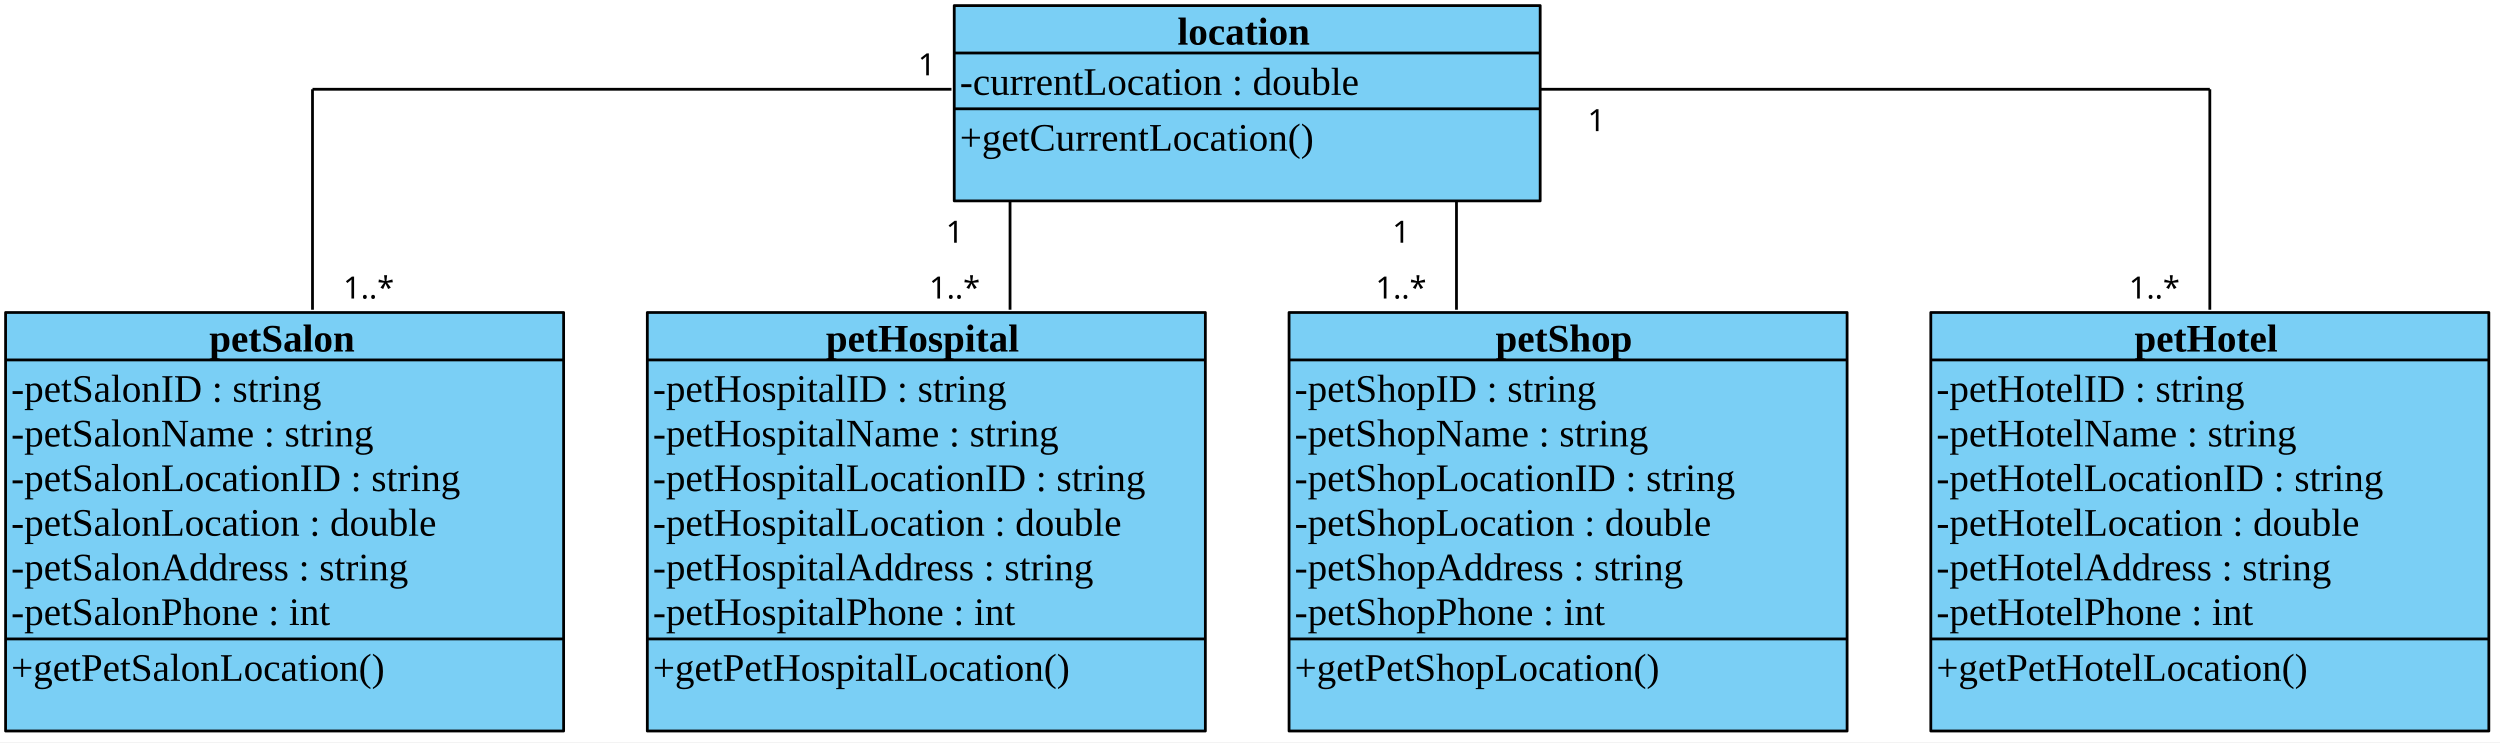
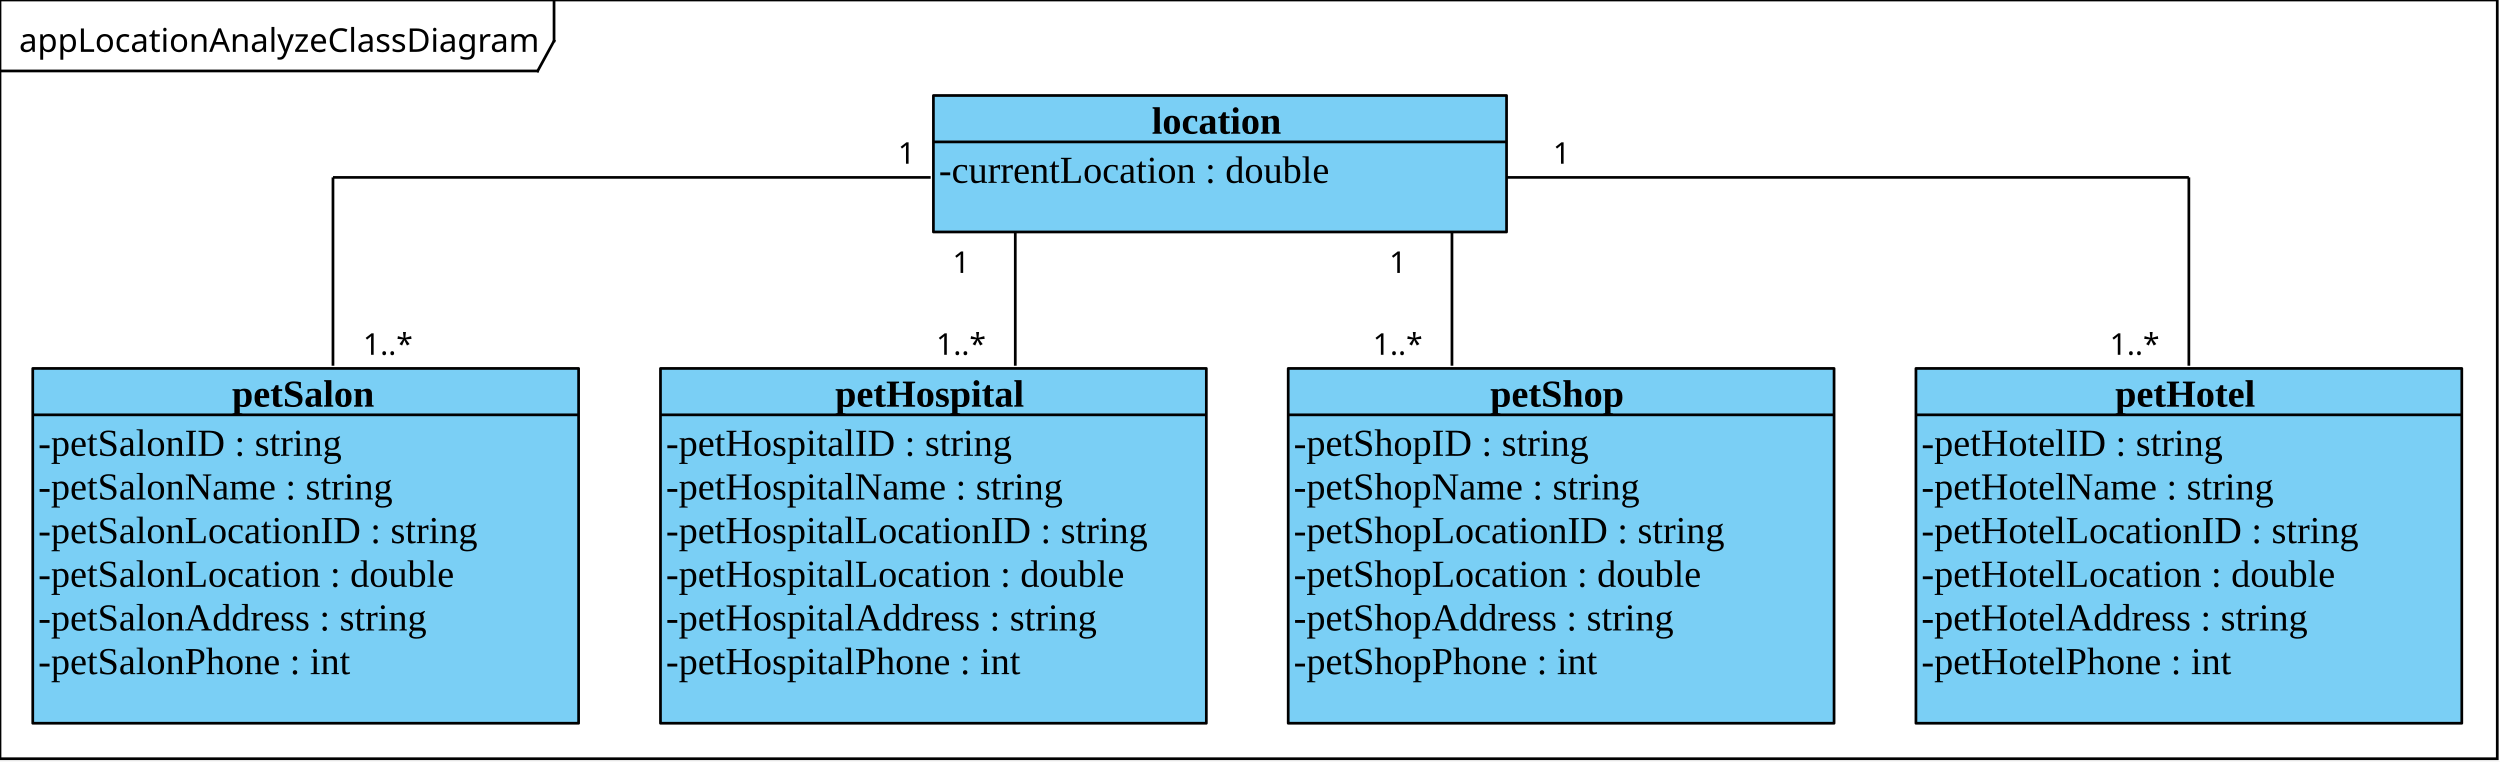
- <svg xmlns="http://www.w3.org/2000/svg" style="fill-opacity:1; color-rendering:auto; color-interpolation:auto; stroke:black; text-rendering:auto; stroke-linecap:square; stroke-miterlimit:10; stroke-opacity:1; shape-rendering:auto; fill:black; stroke-dasharray:none; font-weight:normal; stroke-width:1; font-family:'Dialog'; font-style:normal; stroke-linejoin:miter; font-size:12; stroke-dashoffset:0; image-rendering:auto;" width="896" height="266">
+ <svg xmlns="http://www.w3.org/2000/svg" style="fill-opacity:1; color-rendering:auto; color-interpolation:auto; stroke:black; text-rendering:auto; stroke-linecap:square; stroke-miterlimit:10; stroke-opacity:1; shape-rendering:auto; fill:black; stroke-dasharray:none; font-weight:normal; stroke-width:1; font-family:'Dialog'; font-style:normal; stroke-linejoin:miter; font-size:12; stroke-dashoffset:0; image-rendering:auto;" width="916" height="279">
  <defs id="genericDefs" />
  <g>
    <defs id="defs1">
      <clipPath clipPathUnits="userSpaceOnUse" id="clipPath1">
-         <path d="M-3 -3 L207 -3 L207 157 L-3 157 L-3 -3 Z" />
+         <path d="M-3 -3 L207 -3 L207 137 L-3 137 L-3 -3 Z" />
      </clipPath>
      <clipPath clipPathUnits="userSpaceOnUse" id="clipPath2">
-         <path d="M0 0 L0 140 L200 140 L200 0 Z" />
+         <path d="M0 0 L0 120 L200 120 L200 0 Z" />
      </clipPath>
      <clipPath clipPathUnits="userSpaceOnUse" id="clipPath3">
        <path d="M0 0 L200 0 L200 17 L0 17 L0 0 Z" />
      </clipPath>
      <clipPath clipPathUnits="userSpaceOnUse" id="clipPath4">
-         <path d="M-3 -3 L217 -3 L217 77 L-3 77 L-3 -3 Z" />
+         <path d="M-3 -3 L217 -3 L217 57 L-3 57 L-3 -3 Z" />
      </clipPath>
      <clipPath clipPathUnits="userSpaceOnUse" id="clipPath5">
-         <path d="M0 0 L0 60 L210 60 L210 0 Z" />
+         <path d="M0 0 L0 40 L210 40 L210 0 Z" />
      </clipPath>
      <clipPath clipPathUnits="userSpaceOnUse" id="clipPath6">
        <path d="M0 0 L210 0 L210 17 L0 17 L0 0 Z" />
      </clipPath>
      <clipPath clipPathUnits="userSpaceOnUse" id="clipPath7">
        <path d="M-3 -3 L47 -3 L47 27 L-3 27 L-3 -3 Z" />
      </clipPath>
      <clipPath clipPathUnits="userSpaceOnUse" id="clipPath8">
-         <path d="M0 0 L104 0 L104 143 L0 143 L0 0 Z" />
+         <path d="M0 0 L104 0 L104 153 L0 153 L0 0 Z" />
      </clipPath>
      <clipPath clipPathUnits="userSpaceOnUse" id="clipPath9">
-         <path d="M0 0 L344 0 L344 183 L0 183 L0 0 Z" />
+         <path d="M0 0 L354 0 L354 173 L0 173 L0 0 Z" />
      </clipPath>
      <clipPath clipPathUnits="userSpaceOnUse" id="clipPath10">
-         <path d="M0 0 L333 0 L333 183 L0 183 L0 0 Z" />
+         <path d="M0 0 L323 0 L323 173 L0 173 L0 0 Z" />
      </clipPath>
      <clipPath clipPathUnits="userSpaceOnUse" id="clipPath11">
        <path d="M0 0 L40 0 L40 20 L0 20 L0 0 Z" />
      </clipPath>
    </defs>
    <g style="fill:white; text-rendering:geometricPrecision; stroke:white;">
-       <rect x="0" y="0" width="896" style="stroke:none;" height="266" />
+       <rect x="0" y="0" width="916" style="stroke:none;" height="279" />
+       <rect x="58" y="108" transform="translate(-58,-108)" width="915" style="fill:none; stroke:black;" height="278" />
+       <text x="65" y="127" transform="translate(-58,-108)" style="fill:black; stroke:none;" xml:space="preserve">appLocationAnalyzeClassDiagram</text>
+       <line transform="translate(-58,-108)" x1="58" x2="255" y1="134" style="fill:none; stroke:black;" y2="134" />
+       <line transform="translate(-58,-108)" x1="261" x2="261" y1="108" style="fill:none; stroke:black;" y2="123" />
+       <line transform="translate(-58,-108)" x1="261" x2="255" y1="123" style="fill:none; stroke:black;" y2="134" />
    </g>
-     <g transform="translate(232,112)" style="font-size:14; fill:rgb(122,207,245); text-rendering:geometricPrecision; font-family:'Times New Roman'; stroke:rgb(122,207,245); font-weight:bold;">
-       <rect x="0" y="0" width="200" style="clip-path:url(#clipPath1); stroke:none;" height="150" />
+     <g transform="translate(242,135)" style="font-size:14; fill:rgb(122,207,245); text-rendering:geometricPrecision; font-family:'Times New Roman'; stroke:rgb(122,207,245); font-weight:bold;">
+       <rect x="0" y="0" width="200" style="clip-path:url(#clipPath1); stroke:none;" height="130" />
    </g>
-     <g transform="translate(232,112)" style="font-size:14; stroke-linecap:butt; text-rendering:geometricPrecision; font-family:'Times New Roman'; stroke-linejoin:round; font-weight:bold; stroke-miterlimit:0;">
-       <rect x="0" y="0" width="200" style="clip-path:url(#clipPath1); fill:none;" height="150" />
+     <g transform="translate(242,135)" style="font-size:14; stroke-linecap:butt; text-rendering:geometricPrecision; font-family:'Times New Roman'; stroke-linejoin:round; font-weight:bold; stroke-miterlimit:0;">
+       <rect x="0" y="0" width="200" style="clip-path:url(#clipPath1); fill:none;" height="130" />
      <line x1="0" x2="200" y1="17" style="clip-path:url(#clipPath1); fill:none;" y2="17" />
    </g>
-     <g style="text-rendering:geometricPrecision; font-size:14; font-family:'Times New Roman';" transform="translate(232,129)">
+     <g style="text-rendering:geometricPrecision; font-size:14; font-family:'Times New Roman';" transform="translate(242,152)">
      <text x="2" y="15" style="clip-path:url(#clipPath2); stroke:none;" xml:space="preserve">-petHospitalID : string</text>
      <text x="2" y="31" style="clip-path:url(#clipPath2); stroke:none;" xml:space="preserve">-petHospitalName : string</text>
      <text x="2" y="47" style="clip-path:url(#clipPath2); stroke:none;" xml:space="preserve">-petHospitalLocationID : string</text>
      <text x="2" y="63" style="clip-path:url(#clipPath2); stroke:none;" xml:space="preserve">-petHospitalLocation : double</text>
      <text x="2" y="79" style="clip-path:url(#clipPath2); stroke:none;" xml:space="preserve">-petHospitalAddress : string</text>
      <text x="2" y="95" style="clip-path:url(#clipPath2); stroke:none;" xml:space="preserve">-petHospitalPhone : int</text>
-       <line x1="0" x2="200" y1="100" style="stroke-linecap:butt; clip-path:url(#clipPath2); fill:none; stroke-linejoin:bevel; stroke-miterlimit:0;" y2="100" />
-       <text x="2" y="115" style="clip-path:url(#clipPath2); stroke:none;" xml:space="preserve">+getPetHospitalLocation()</text>
    </g>
-     <g transform="translate(232,112)" style="text-rendering:geometricPrecision; font-size:14; font-weight:bold; font-family:'Times New Roman';">
+     <g transform="translate(242,135)" style="text-rendering:geometricPrecision; font-size:14; font-weight:bold; font-family:'Times New Roman';">
      <text x="64" y="14" style="clip-path:url(#clipPath3); stroke:none;" xml:space="preserve">petHospital</text>
    </g>
-     <g transform="translate(462,112)" style="font-size:14; fill:rgb(122,207,245); text-rendering:geometricPrecision; font-family:'Times New Roman'; stroke:rgb(122,207,245); font-weight:bold;">
-       <rect x="0" y="0" width="200" style="clip-path:url(#clipPath1); stroke:none;" height="150" />
+     <g transform="translate(472,135)" style="font-size:14; fill:rgb(122,207,245); text-rendering:geometricPrecision; font-family:'Times New Roman'; stroke:rgb(122,207,245); font-weight:bold;">
+       <rect x="0" y="0" width="200" style="clip-path:url(#clipPath1); stroke:none;" height="130" />
    </g>
-     <g transform="translate(462,112)" style="font-size:14; stroke-linecap:butt; text-rendering:geometricPrecision; font-family:'Times New Roman'; stroke-linejoin:round; font-weight:bold; stroke-miterlimit:0;">
-       <rect x="0" y="0" width="200" style="clip-path:url(#clipPath1); fill:none;" height="150" />
+     <g transform="translate(472,135)" style="font-size:14; stroke-linecap:butt; text-rendering:geometricPrecision; font-family:'Times New Roman'; stroke-linejoin:round; font-weight:bold; stroke-miterlimit:0;">
+       <rect x="0" y="0" width="200" style="clip-path:url(#clipPath1); fill:none;" height="130" />
      <line x1="0" x2="200" y1="17" style="clip-path:url(#clipPath1); fill:none;" y2="17" />
    </g>
-     <g style="text-rendering:geometricPrecision; font-size:14; font-family:'Times New Roman';" transform="translate(462,129)">
+     <g style="text-rendering:geometricPrecision; font-size:14; font-family:'Times New Roman';" transform="translate(472,152)">
      <text x="2" y="15" style="clip-path:url(#clipPath2); stroke:none;" xml:space="preserve">-petShopID : string</text>
      <text x="2" y="31" style="clip-path:url(#clipPath2); stroke:none;" xml:space="preserve">-petShopName : string</text>
      <text x="2" y="47" style="clip-path:url(#clipPath2); stroke:none;" xml:space="preserve">-petShopLocationID : string</text>
      <text x="2" y="63" style="clip-path:url(#clipPath2); stroke:none;" xml:space="preserve">-petShopLocation : double</text>
      <text x="2" y="79" style="clip-path:url(#clipPath2); stroke:none;" xml:space="preserve">-petShopAddress : string</text>
      <text x="2" y="95" style="clip-path:url(#clipPath2); stroke:none;" xml:space="preserve">-petShopPhone : int</text>
-       <line x1="0" x2="200" y1="100" style="stroke-linecap:butt; clip-path:url(#clipPath2); fill:none; stroke-linejoin:bevel; stroke-miterlimit:0;" y2="100" />
-       <text x="2" y="115" style="clip-path:url(#clipPath2); stroke:none;" xml:space="preserve">+getPetShopLocation()</text>
    </g>
-     <g transform="translate(462,112)" style="text-rendering:geometricPrecision; font-size:14; font-weight:bold; font-family:'Times New Roman';">
+     <g transform="translate(472,135)" style="text-rendering:geometricPrecision; font-size:14; font-weight:bold; font-family:'Times New Roman';">
      <text x="74" y="14" style="clip-path:url(#clipPath3); stroke:none;" xml:space="preserve">petShop</text>
    </g>
-     <g transform="translate(2,112)" style="font-size:14; fill:rgb(122,207,245); text-rendering:geometricPrecision; font-family:'Times New Roman'; stroke:rgb(122,207,245); font-weight:bold;">
-       <rect x="0" y="0" width="200" style="clip-path:url(#clipPath1); stroke:none;" height="150" />
+     <g transform="translate(12,135)" style="font-size:14; fill:rgb(122,207,245); text-rendering:geometricPrecision; font-family:'Times New Roman'; stroke:rgb(122,207,245); font-weight:bold;">
+       <rect x="0" y="0" width="200" style="clip-path:url(#clipPath1); stroke:none;" height="130" />
    </g>
-     <g transform="translate(2,112)" style="font-size:14; stroke-linecap:butt; text-rendering:geometricPrecision; font-family:'Times New Roman'; stroke-linejoin:round; font-weight:bold; stroke-miterlimit:0;">
-       <rect x="0" y="0" width="200" style="clip-path:url(#clipPath1); fill:none;" height="150" />
+     <g transform="translate(12,135)" style="font-size:14; stroke-linecap:butt; text-rendering:geometricPrecision; font-family:'Times New Roman'; stroke-linejoin:round; font-weight:bold; stroke-miterlimit:0;">
+       <rect x="0" y="0" width="200" style="clip-path:url(#clipPath1); fill:none;" height="130" />
      <line x1="0" x2="200" y1="17" style="clip-path:url(#clipPath1); fill:none;" y2="17" />
    </g>
-     <g style="text-rendering:geometricPrecision; font-size:14; font-family:'Times New Roman';" transform="translate(2,129)">
+     <g transform="translate(12,152)" style="font-size:14; stroke-linecap:butt; text-rendering:geometricPrecision; font-family:'Times New Roman'; stroke-linejoin:round; stroke-miterlimit:0;">
      <text x="2" y="15" style="clip-path:url(#clipPath2); stroke:none;" xml:space="preserve">-petSalonID : string</text>
      <text x="2" y="31" style="clip-path:url(#clipPath2); stroke:none;" xml:space="preserve">-petSalonName : string</text>
      <text x="2" y="47" style="clip-path:url(#clipPath2); stroke:none;" xml:space="preserve">-petSalonLocationID : string</text>
      <text x="2" y="63" style="clip-path:url(#clipPath2); stroke:none;" xml:space="preserve">-petSalonLocation : double</text>
      <text x="2" y="79" style="clip-path:url(#clipPath2); stroke:none;" xml:space="preserve">-petSalonAddress : string</text>
      <text x="2" y="95" style="clip-path:url(#clipPath2); stroke:none;" xml:space="preserve">-petSalonPhone : int</text>
-       <line x1="0" x2="200" y1="100" style="stroke-linecap:butt; clip-path:url(#clipPath2); fill:none; stroke-linejoin:bevel; stroke-miterlimit:0;" y2="100" />
-       <text x="2" y="115" style="clip-path:url(#clipPath2); stroke:none;" xml:space="preserve">+getPetSalonLocation()</text>
    </g>
-     <g transform="translate(2,112)" style="text-rendering:geometricPrecision; font-size:14; font-weight:bold; font-family:'Times New Roman';">
+     <g transform="translate(12,135)" style="font-size:14; stroke-linecap:butt; text-rendering:geometricPrecision; font-family:'Times New Roman'; stroke-linejoin:round; font-weight:bold; stroke-miterlimit:0;">
      <text x="73" y="14" style="clip-path:url(#clipPath3); stroke:none;" xml:space="preserve">petSalon</text>
    </g>
-     <g transform="translate(692,112)" style="font-size:14; fill:rgb(122,207,245); text-rendering:geometricPrecision; font-family:'Times New Roman'; stroke:rgb(122,207,245); font-weight:bold;">
-       <rect x="0" y="0" width="200" style="clip-path:url(#clipPath1); stroke:none;" height="150" />
+     <g transform="translate(702,135)" style="font-size:14; fill:rgb(122,207,245); text-rendering:geometricPrecision; font-family:'Times New Roman'; stroke:rgb(122,207,245); font-weight:bold;">
+       <rect x="0" y="0" width="200" style="clip-path:url(#clipPath1); stroke:none;" height="130" />
    </g>
-     <g transform="translate(692,112)" style="font-size:14; stroke-linecap:butt; text-rendering:geometricPrecision; font-family:'Times New Roman'; stroke-linejoin:round; font-weight:bold; stroke-miterlimit:0;">
-       <rect x="0" y="0" width="200" style="clip-path:url(#clipPath1); fill:none;" height="150" />
+     <g transform="translate(702,135)" style="font-size:14; stroke-linecap:butt; text-rendering:geometricPrecision; font-family:'Times New Roman'; stroke-linejoin:round; font-weight:bold; stroke-miterlimit:0;">
+       <rect x="0" y="0" width="200" style="clip-path:url(#clipPath1); fill:none;" height="130" />
      <line x1="0" x2="200" y1="17" style="clip-path:url(#clipPath1); fill:none;" y2="17" />
    </g>
-     <g style="text-rendering:geometricPrecision; font-size:14; font-family:'Times New Roman';" transform="translate(692,129)">
+     <g transform="translate(702,152)" style="font-size:14; stroke-linecap:butt; text-rendering:geometricPrecision; font-family:'Times New Roman'; stroke-linejoin:round; stroke-miterlimit:0;">
      <text x="2" y="15" style="clip-path:url(#clipPath2); stroke:none;" xml:space="preserve">-petHotelID : string</text>
      <text x="2" y="31" style="clip-path:url(#clipPath2); stroke:none;" xml:space="preserve">-petHotelName : string</text>
      <text x="2" y="47" style="clip-path:url(#clipPath2); stroke:none;" xml:space="preserve">-petHotelLocationID : string</text>
      <text x="2" y="63" style="clip-path:url(#clipPath2); stroke:none;" xml:space="preserve">-petHotelLocation : double</text>
      <text x="2" y="79" style="clip-path:url(#clipPath2); stroke:none;" xml:space="preserve">-petHotelAddress : string</text>
      <text x="2" y="95" style="clip-path:url(#clipPath2); stroke:none;" xml:space="preserve">-petHotelPhone : int</text>
-       <line x1="0" x2="200" y1="100" style="stroke-linecap:butt; clip-path:url(#clipPath2); fill:none; stroke-linejoin:bevel; stroke-miterlimit:0;" y2="100" />
-       <text x="2" y="115" style="clip-path:url(#clipPath2); stroke:none;" xml:space="preserve">+getPetHotelLocation()</text>
    </g>
-     <g transform="translate(692,112)" style="text-rendering:geometricPrecision; font-size:14; font-weight:bold; font-family:'Times New Roman';">
+     <g transform="translate(702,135)" style="font-size:14; stroke-linecap:butt; text-rendering:geometricPrecision; font-family:'Times New Roman'; stroke-linejoin:round; font-weight:bold; stroke-miterlimit:0;">
      <text x="73" y="14" style="clip-path:url(#clipPath3); stroke:none;" xml:space="preserve">petHotel</text>
    </g>
-     <g transform="translate(342,2)" style="font-size:14; fill:rgb(122,207,245); text-rendering:geometricPrecision; font-family:'Times New Roman'; stroke:rgb(122,207,245); font-weight:bold;">
-       <rect x="0" y="0" width="210" style="clip-path:url(#clipPath4); stroke:none;" height="70" />
+     <g transform="translate(342,35)" style="font-size:14; fill:rgb(122,207,245); text-rendering:geometricPrecision; font-family:'Times New Roman'; stroke:rgb(122,207,245); font-weight:bold;">
+       <rect x="0" y="0" width="210" style="clip-path:url(#clipPath4); stroke:none;" height="50" />
    </g>
-     <g transform="translate(342,2)" style="font-size:14; stroke-linecap:butt; text-rendering:geometricPrecision; font-family:'Times New Roman'; stroke-linejoin:round; font-weight:bold; stroke-miterlimit:0;">
-       <rect x="0" y="0" width="210" style="clip-path:url(#clipPath4); fill:none;" height="70" />
+     <g transform="translate(342,35)" style="font-size:14; stroke-linecap:butt; text-rendering:geometricPrecision; font-family:'Times New Roman'; stroke-linejoin:round; font-weight:bold; stroke-miterlimit:0;">
+       <rect x="0" y="0" width="210" style="clip-path:url(#clipPath4); fill:none;" height="50" />
      <line x1="0" x2="210" y1="17" style="clip-path:url(#clipPath4); fill:none;" y2="17" />
    </g>
-     <g style="text-rendering:geometricPrecision; font-size:14; font-family:'Times New Roman';" transform="translate(342,19)">
+     <g transform="translate(342,52)" style="font-size:14; stroke-linecap:butt; text-rendering:geometricPrecision; font-family:'Times New Roman'; stroke-linejoin:round; stroke-miterlimit:0;">
      <text x="2" y="15" style="clip-path:url(#clipPath5); stroke:none;" xml:space="preserve">-currentLocation : double</text>
-       <line x1="0" x2="210" y1="20" style="stroke-linecap:butt; clip-path:url(#clipPath5); fill:none; stroke-linejoin:bevel; stroke-miterlimit:0;" y2="20" />
-       <text x="2" y="35" style="clip-path:url(#clipPath5); stroke:none;" xml:space="preserve">+getCurrentLocation()</text>
    </g>
-     <g transform="translate(342,2)" style="text-rendering:geometricPrecision; font-size:14; font-weight:bold; font-family:'Times New Roman';">
+     <g transform="translate(342,35)" style="font-size:14; stroke-linecap:butt; text-rendering:geometricPrecision; font-family:'Times New Roman'; stroke-linejoin:round; font-weight:bold; stroke-miterlimit:0;">
      <text x="80" y="14" style="clip-path:url(#clipPath6); stroke:none;" xml:space="preserve">location</text>
    </g>
-     <g transform="translate(312,22)" style="font-size:11; stroke-linecap:butt; text-rendering:geometricPrecision; font-family:sans-serif; stroke-linejoin:round;">
-       <line x1="50" x2="50" y1="89" style="clip-path:url(#clipPath8); fill:none;" y2="50" />
+     <g transform="translate(322,35)" style="font-size:11; stroke-linecap:butt; text-rendering:geometricPrecision; font-family:sans-serif; stroke-linejoin:round;">
+       <line x1="50" x2="50" y1="99" style="clip-path:url(#clipPath8); fill:none;" y2="50" />
    </g>
-     <g transform="translate(472,22)" style="font-size:11; stroke-linecap:butt; text-rendering:geometricPrecision; font-family:sans-serif; stroke-linejoin:round;">
-       <line x1="50" x2="50" y1="89" style="clip-path:url(#clipPath8); fill:none;" y2="50" />
+     <g transform="translate(482,35)" style="font-size:11; stroke-linecap:butt; text-rendering:geometricPrecision; font-family:sans-serif; stroke-linejoin:round;">
+       <line x1="50" x2="50" y1="99" style="clip-path:url(#clipPath8); fill:none;" y2="50" />
    </g>
-     <g transform="translate(502,-18)" style="font-size:11; stroke-linecap:butt; text-rendering:geometricPrecision; font-family:sans-serif; stroke-linejoin:round;">
-       <line x1="290" x2="290" y1="129" style="clip-path:url(#clipPath9); fill:none;" y2="50" />
-       <line x1="290" x2="50" y1="50" style="clip-path:url(#clipPath9); fill:none;" y2="50" />
+     <g transform="translate(502,15)" style="font-size:11; stroke-linecap:butt; text-rendering:geometricPrecision; font-family:sans-serif; stroke-linejoin:round;">
+       <line x1="300" x2="300" y1="119" style="clip-path:url(#clipPath9); fill:none;" y2="50" />
+       <line x1="300" x2="50" y1="50" style="clip-path:url(#clipPath9); fill:none;" y2="50" />
    </g>
-     <g transform="translate(62,-18)" style="font-size:11; stroke-linecap:butt; text-rendering:geometricPrecision; font-family:sans-serif; stroke-linejoin:round;">
-       <line x1="279" x2="50" y1="50" style="clip-path:url(#clipPath10); fill:none;" y2="50" />
-       <line x1="50" x2="50" y1="50" style="clip-path:url(#clipPath10); fill:none;" y2="129" />
+     <g transform="translate(72,15)" style="font-size:11; stroke-linecap:butt; text-rendering:geometricPrecision; font-family:sans-serif; stroke-linejoin:round;">
+       <line x1="269" x2="50" y1="50" style="clip-path:url(#clipPath10); fill:none;" y2="50" />
+       <line x1="50" x2="50" y1="50" style="clip-path:url(#clipPath10); fill:none;" y2="119" />
    </g>
-     <g style="text-rendering:geometricPrecision; font-size:11; font-family:sans-serif;" transform="translate(482,72)">
+     <g style="text-rendering:geometricPrecision; font-size:11; font-family:sans-serif;" transform="translate(552,45)">
      <text x="17" y="15" style="clip-path:url(#clipPath11); stroke:none;" xml:space="preserve">1</text>
    </g>
-     <g style="text-rendering:geometricPrecision; font-size:11; font-family:sans-serif;" transform="translate(482,92)">
+     <g style="text-rendering:geometricPrecision; font-size:11; font-family:sans-serif;" transform="translate(762,115)">
      <text x="11" y="15" style="clip-path:url(#clipPath11); stroke:none;" xml:space="preserve">1..*</text>
    </g>
-     <g style="text-rendering:geometricPrecision; font-size:11; font-family:sans-serif;" transform="translate(112,92)">
+     <g style="text-rendering:geometricPrecision; font-size:11; font-family:sans-serif;" transform="translate(332,85)">
+       <text x="17" y="15" style="clip-path:url(#clipPath11); stroke:none;" xml:space="preserve">1</text>
+     </g>
+     <g style="text-rendering:geometricPrecision; font-size:11; font-family:sans-serif;" transform="translate(332,115)">
      <text x="11" y="15" style="clip-path:url(#clipPath11); stroke:none;" xml:space="preserve">1..*</text>
    </g>
-     <g style="text-rendering:geometricPrecision; font-size:11; font-family:sans-serif;" transform="translate(312,12)">
+     <g style="text-rendering:geometricPrecision; font-size:11; font-family:sans-serif;" transform="translate(492,85)">
      <text x="17" y="15" style="clip-path:url(#clipPath11); stroke:none;" xml:space="preserve">1</text>
    </g>
-     <g style="text-rendering:geometricPrecision; font-size:11; font-family:sans-serif;" transform="translate(322,72)">
-       <text x="17" y="15" style="clip-path:url(#clipPath11); stroke:none;" xml:space="preserve">1</text>
-     </g>
-     <g style="text-rendering:geometricPrecision; font-size:11; font-family:sans-serif;" transform="translate(322,92)">
+     <g style="text-rendering:geometricPrecision; font-size:11; font-family:sans-serif;" transform="translate(492,115)">
      <text x="11" y="15" style="clip-path:url(#clipPath11); stroke:none;" xml:space="preserve">1..*</text>
    </g>
-     <g style="text-rendering:geometricPrecision; font-size:11; font-family:sans-serif;" transform="translate(552,32)">
+     <g style="text-rendering:geometricPrecision; font-size:11; font-family:sans-serif;" transform="translate(122,115)">
+       <text x="11" y="15" style="clip-path:url(#clipPath11); stroke:none;" xml:space="preserve">1..*</text>
+     </g>
+     <g style="text-rendering:geometricPrecision; font-size:11; font-family:sans-serif;" transform="translate(312,45)">
      <text x="17" y="15" style="clip-path:url(#clipPath11); stroke:none;" xml:space="preserve">1</text>
-     </g>
-     <g style="text-rendering:geometricPrecision; font-size:11; font-family:sans-serif;" transform="translate(752,92)">
-       <text x="11" y="15" style="clip-path:url(#clipPath11); stroke:none;" xml:space="preserve">1..*</text>
    </g>
    <g style="fill:rgb(120,120,120); text-rendering:geometricPrecision; font-size:10; stroke:rgb(120,120,120);">
    </g>
  </g>
</svg>
